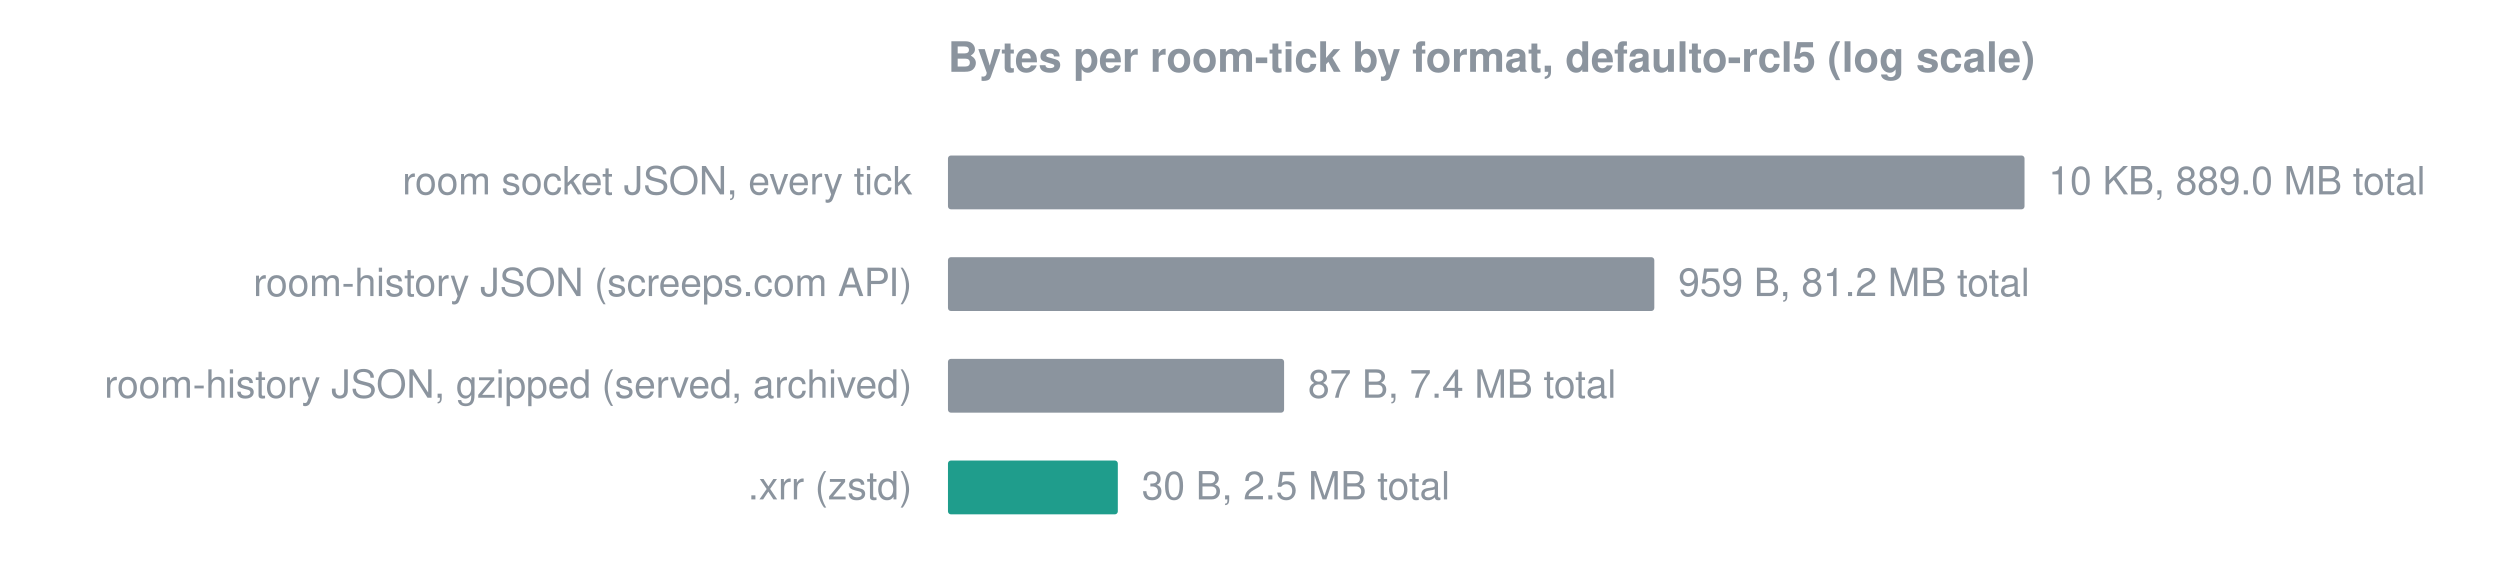
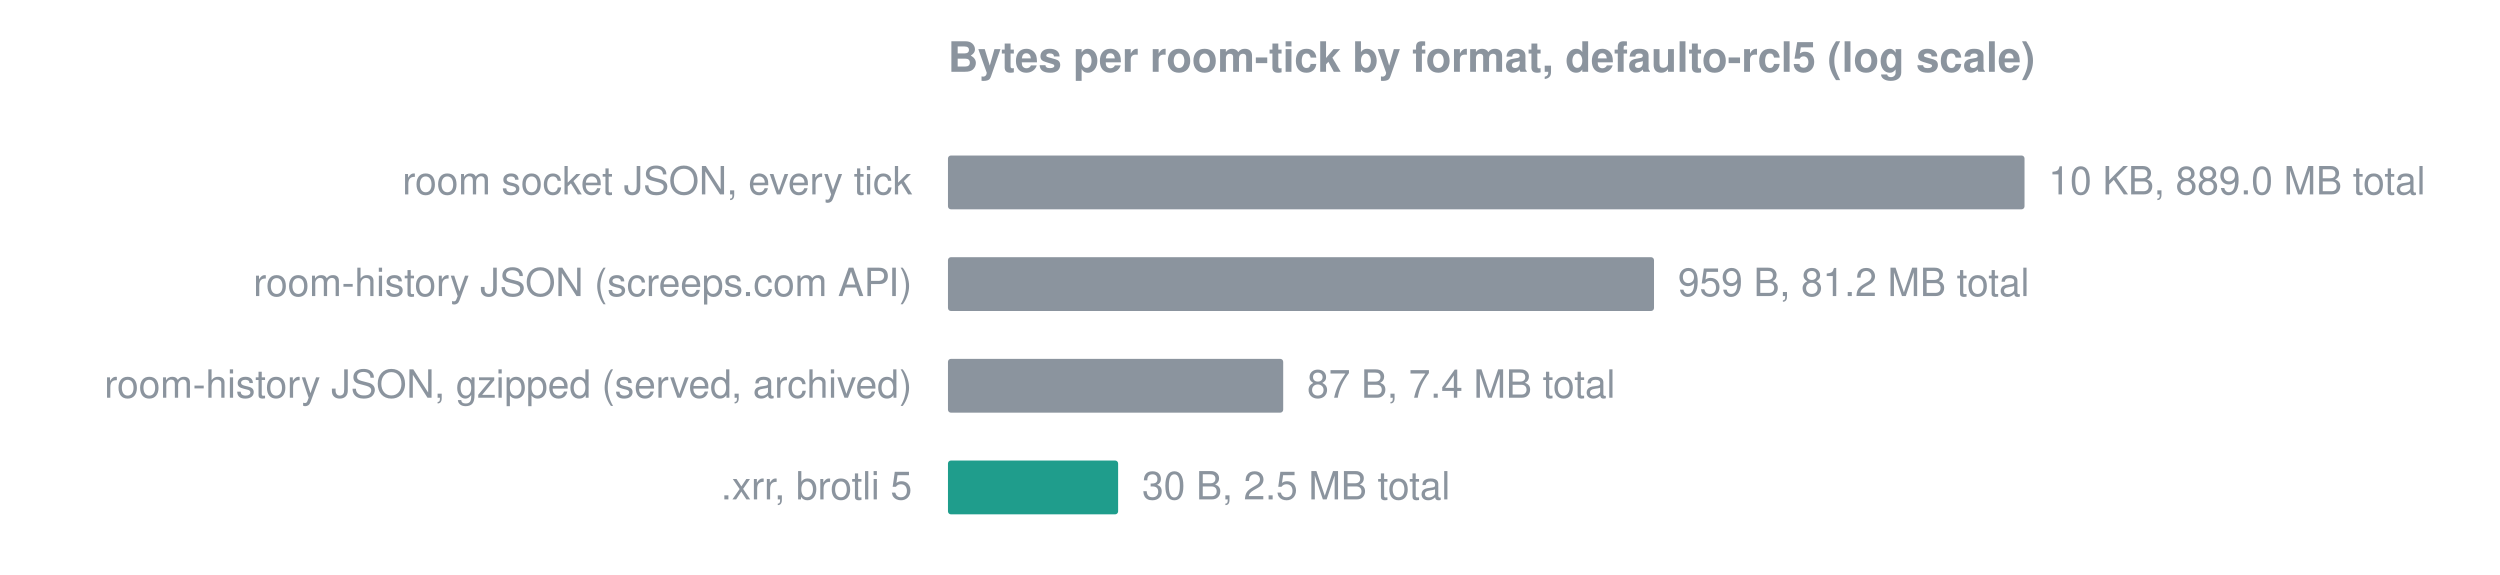
<svg xmlns="http://www.w3.org/2000/svg" width="836" height="192" viewBox="0 0 836 192" font-family="ui-sans-serif, system-ui, -apple-system, Segoe UI, Helvetica, Arial, sans-serif" font-size="13" fill="#8b949e">
  <text x="317" y="24" font-size="14" font-weight="600">Bytes per room-tick by format, defaulto-rcl5 (log scale)</text>
  <text x="305" y="65" text-anchor="end">room socket JSON, every tick</text>
  <rect x="317" y="52" width="360.0" height="18" fill="#8b949e" rx="1" />
  <text x="685.0" y="65">10 KB, 889.0 MB total</text>
  <text x="305" y="99" text-anchor="end">room-history JSON (screeps.com API)</text>
-   <rect x="317" y="86" width="236.2" height="18" fill="#8b949e" rx="1" />
-   <text x="561.2" y="99">959 B, 81.2 MB total</text>
+   <rect x="317" y="86" width="236.1" height="18" fill="#8b949e" rx="1" />
+   <text x="561.1" y="99">959 B, 81.2 MB total</text>
  <text x="305" y="133" text-anchor="end">room-history JSON, gzipped (served, archived)</text>
-   <rect x="317" y="120" width="112.4" height="18" fill="#8b949e" rx="1" />
-   <text x="437.4" y="133">87 B, 7.4 MB total</text>
-   <text x="305" y="167" text-anchor="end">.xrr (zstd)</text>
-   <rect x="317" y="154" width="56.8" height="18" fill="#1f9d8c" rx="1" />
-   <text x="381.8" y="167">30 B, 2.5 MB total</text>
+   <rect x="317" y="120" width="112.1" height="18" fill="#8b949e" rx="1" />
+   <text x="437.1" y="133">87 B, 7.4 MB total</text>
+   <text x="305" y="167" text-anchor="end">.xrr, brotli 5</text>
+   <rect x="317" y="154" width="56.9" height="18" fill="#1f9d8c" rx="1" />
+   <text x="381.9" y="167">30 B, 2.5 MB total</text>
</svg>
